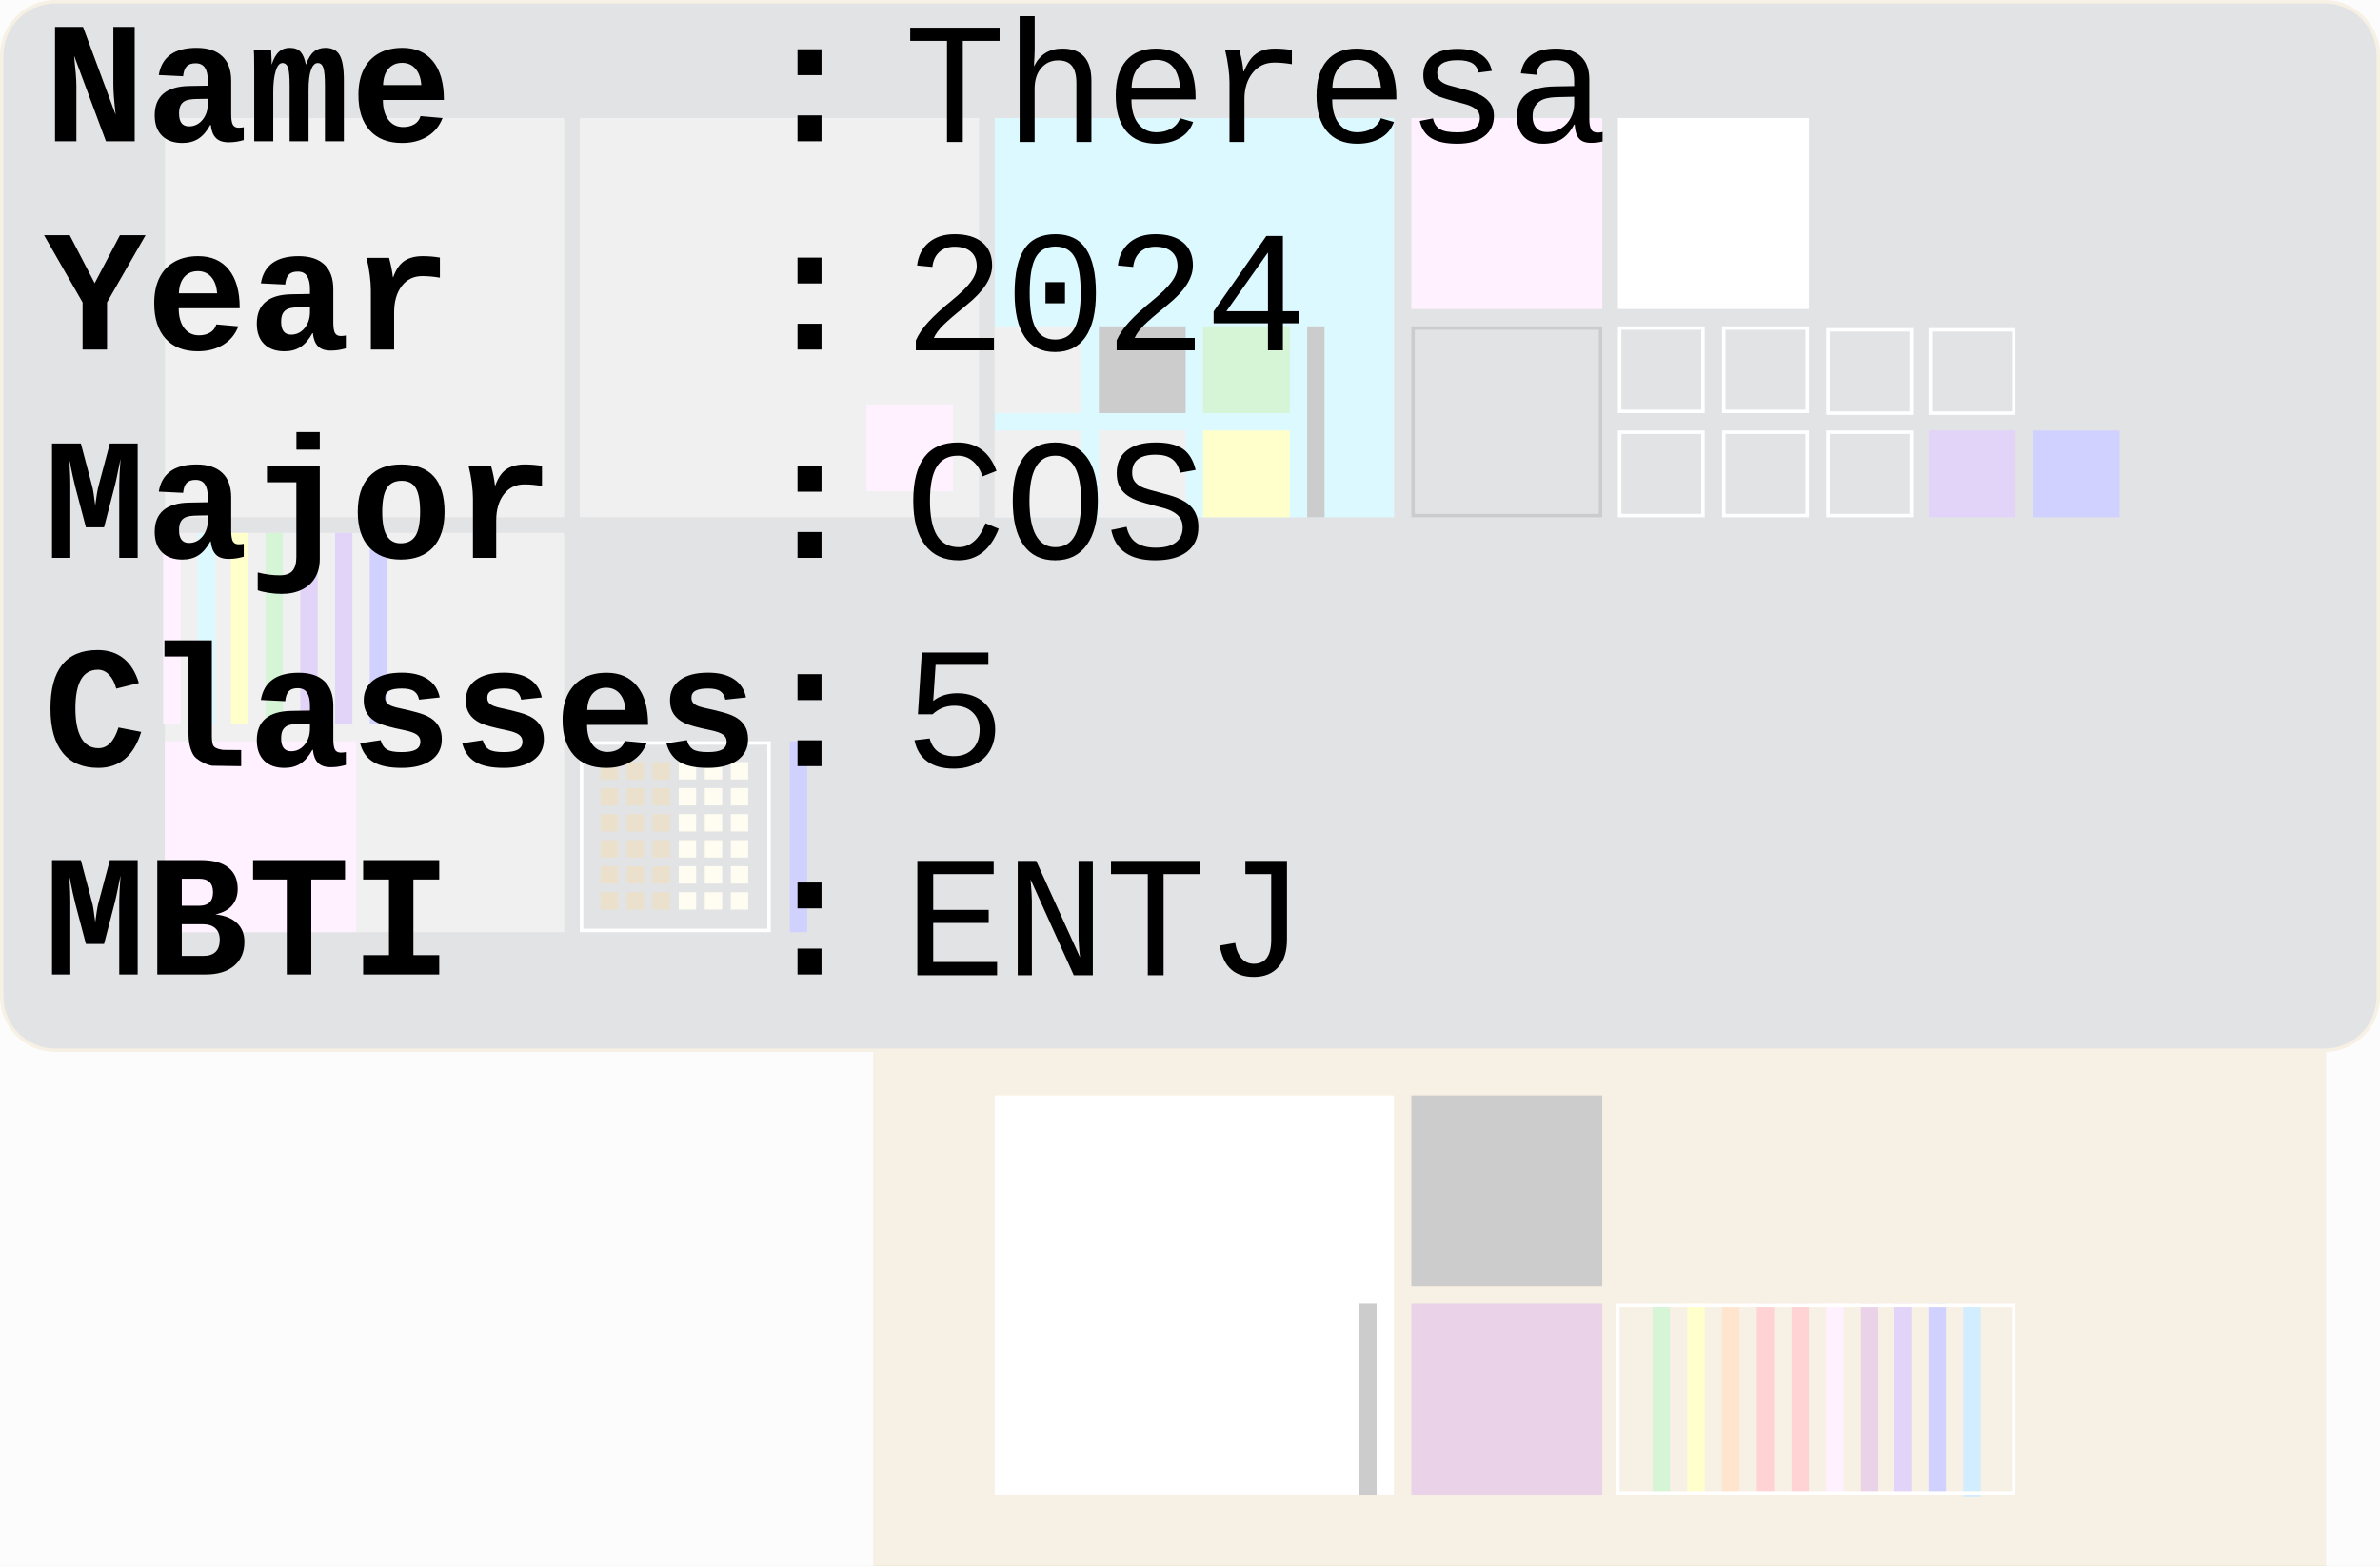
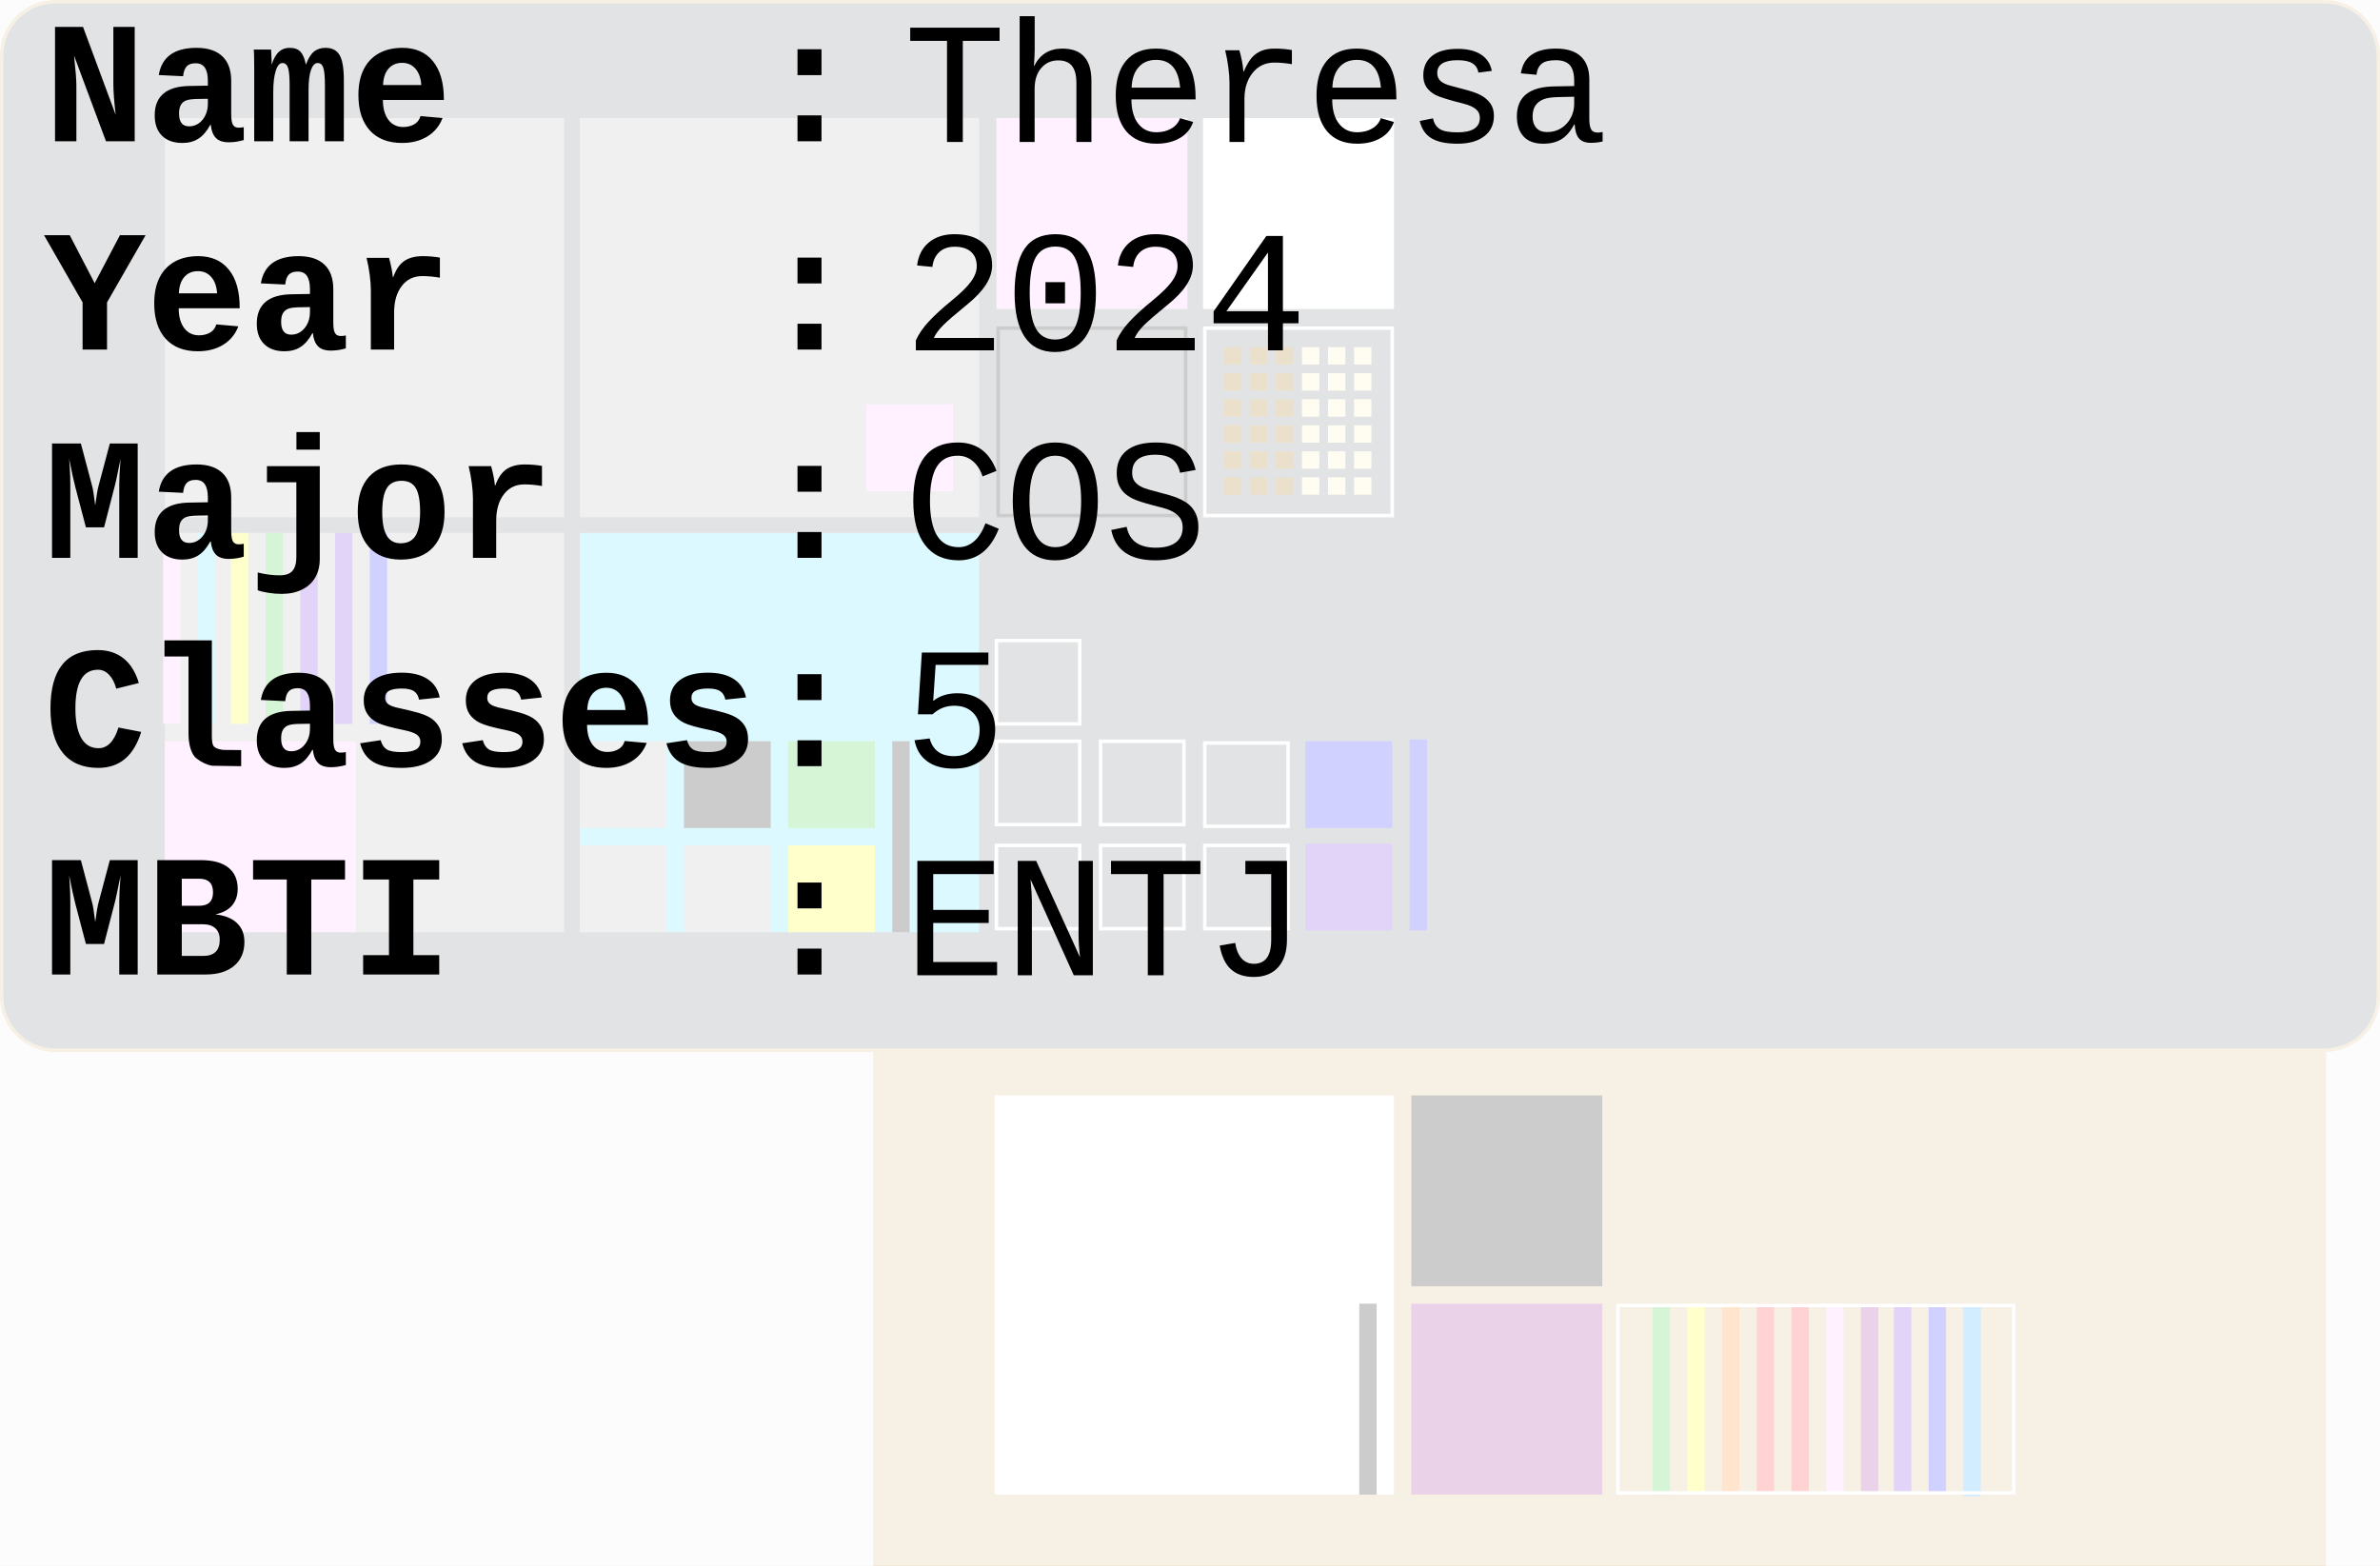
<svg xmlns="http://www.w3.org/2000/svg" viewBox="0 0 1371 902">
  <defs>
    <style>.cls-1{fill:#d6b378;}.cls-2{fill:#6e757c;}.cls-3{fill:#942192;}.cls-4{fill:#ffbaff;}.cls-5{fill:#ff2424;}.cls-6{fill:#ff7b07;}.cls-7{fill:#ff0;}.cls-8{fill:#3c3;}.cls-9{fill:#1aa5ff;}.cls-10{fill:#1917ff;}.cls-11{fill:#7021dc;}.cls-12,.cls-17{fill:#fff;}.cls-13{fill:#b3b3b3;}.cls-14{fill:#fff5b9;}.cls-15{fill:#51e0ff;}.cls-16{fill:#960;}.cls-17{opacity:0.8;}.cls-18,.cls-19{font-size:100px;}.cls-18{font-family:CourierNewPS-BoldMT, Courier New;font-weight:700;}.cls-19{font-family:CourierNewPSMT, Courier New;letter-spacing:-0.01em;}</style>
  </defs>
  <g id="Layer_1" data-name="Layer 1">
    <rect class="cls-1" x="503" y="592" width="837" height="310" />
    <rect class="cls-2" x="1" y="1" width="1369" height="604" rx="30.87" />
    <path class="cls-1" d="M1339.13,2A29.9,29.9,0,0,1,1369,31.87V574.13A29.9,29.9,0,0,1,1339.13,604H31.87A29.9,29.9,0,0,1,2,574.13V31.87A29.9,29.9,0,0,1,31.87,2H1339.13m0-2H31.87A31.87,31.87,0,0,0,0,31.87V574.13A31.87,31.87,0,0,0,31.87,606H1339.13A31.87,31.87,0,0,0,1371,574.13V31.87A31.87,31.87,0,0,0,1339.13,0Z" />
    <rect class="cls-3" x="813" y="751" width="110" height="110" />
    <rect class="cls-4" x="1052" y="751" width="10" height="110" />
    <rect class="cls-5" x="1032" y="751" width="10" height="110" />
    <rect class="cls-5" x="1012" y="751" width="10" height="110" />
    <rect class="cls-6" x="992" y="751" width="10" height="110" />
    <rect class="cls-7" x="972" y="751" width="10" height="110" />
    <rect class="cls-8" x="952" y="751" width="10" height="110" />
    <rect class="cls-9" x="1131" y="752" width="10" height="110" />
    <rect class="cls-10" x="1111" y="751" width="10" height="110" />
    <rect class="cls-11" x="1091" y="751" width="10" height="110" />
    <rect class="cls-3" x="1072" y="751" width="10" height="110" />
    <rect class="cls-12" x="573" y="631" width="230" height="230" />
    <rect x="813" y="631" width="110" height="110" />
    <rect class="cls-13" x="95" y="68" width="230" height="230" />
-     <rect class="cls-11" x="1111" y="248" width="50" height="50" />
-     <rect class="cls-10" x="1171" y="248" width="50" height="50" />
-     <rect class="cls-14" x="421" y="499" width="10" height="10" />
-     <rect class="cls-14" x="406" y="484" width="10" height="10" />
-     <rect class="cls-14" x="406" y="514" width="10" height="10" />
+     <rect class="cls-11" x="752" y="486" width="50" height="50" />
+     <rect class="cls-10" x="752" y="427" width="50" height="50" />
+     <rect class="cls-14" x="780" y="260" width="10" height="10" />
+     <rect class="cls-14" x="765" y="245" width="10" height="10" />
+     <rect class="cls-14" x="765" y="275" width="10" height="10" />
    <rect class="cls-13" x="95" y="307" width="230" height="230" />
    <rect class="cls-11" x="193" y="307" width="10" height="110" />
    <rect class="cls-10" x="213" y="307" width="10" height="110" />
    <rect class="cls-4" x="95" y="427" width="110" height="110" />
-     <path d="M921,190V296H815V190H921m2-2H813V298H923V188Z" />
-     <path class="cls-12" d="M1040,250v46H994V250h46m2-2H992v50h50V248Z" />
-     <path class="cls-12" d="M1040,190v46H994V190h46m2-2H992v50h50V188Z" />
-     <path class="cls-12" d="M1100,250v46h-46V250h46m2-2h-50v50h50V248Z" />
-     <path class="cls-12" d="M1159,191v46h-46V191h46m2-2h-50v50h50V189Z" />
-     <path class="cls-12" d="M980,250v46H934V250h46m2-2H932v50h50V248Z" />
-     <path class="cls-12" d="M980,190v46H934V190h46m2-2H932v50h50V188Z" />
-     <path class="cls-12" d="M1100,191v46h-46V191h46m2-2h-50v50h50V189Z" />
-     <rect class="cls-12" x="932" y="68" width="110" height="110" />
-     <rect class="cls-4" x="813" y="68" width="110" height="110" />
-     <rect class="cls-15" x="573" y="68" width="230" height="230" />
+     <path d="M682,190V296H576V190H682m2-2H574V298H684V188Z" />
+     <path class="cls-12" d="M681,488v46H635V488h46m2-2H633v50h50V486Z" />
+     <path class="cls-12" d="M681,428v46H635V428h46m2-2H633v50h50V426Z" />
+     <path class="cls-12" d="M741,488v46H695V488h46m2-2H693v50h50V486Z" />
+     <path class="cls-12" d="M621,370v46H575V370h46m2-2H573v50h50V368Z" />
+     <path class="cls-12" d="M621,488v46H575V488h46m2-2H573v50h50V486Z" />
+     <path class="cls-12" d="M621,428v46H575V428h46m2-2H573v50h50V426Z" />
+     <path class="cls-12" d="M741,429v46H695V429h46m2-2H693v50h50V427Z" />
+     <rect class="cls-12" x="693" y="68" width="110" height="110" />
+     <rect class="cls-4" x="574" y="68" width="110" height="110" />
+     <rect class="cls-15" x="334" y="307" width="230" height="230" />
    <path class="cls-12" d="M1159,753V859H933V753h226m2-2H931V861h230V751Z" />
-     <rect class="cls-13" x="633" y="248" width="50" height="50" />
-     <rect class="cls-13" x="573" y="188" width="50" height="50" />
-     <rect class="cls-7" x="693" y="248" width="50" height="50" />
-     <rect class="cls-8" x="693" y="188" width="50" height="50" />
-     <rect class="cls-13" x="573" y="248" width="50" height="50" />
-     <rect x="633" y="188" width="50" height="50" />
-     <rect class="cls-14" x="406" y="499" width="10" height="10" />
-     <rect class="cls-14" x="421" y="484" width="10" height="10" />
-     <rect class="cls-14" x="421" y="514" width="10" height="10" />
-     <rect class="cls-14" x="391" y="484" width="10" height="10" />
-     <rect class="cls-14" x="391" y="514" width="10" height="10" />
-     <rect class="cls-16" x="346" y="439" width="10" height="10" />
-     <rect class="cls-14" x="391" y="499" width="10" height="10" />
-     <rect class="cls-16" x="376" y="484" width="10" height="10" />
-     <rect class="cls-16" x="361" y="499" width="10" height="10" />
-     <rect class="cls-16" x="346" y="514" width="10" height="10" />
-     <rect class="cls-16" x="361" y="484" width="10" height="10" />
-     <rect class="cls-16" x="361" y="514" width="10" height="10" />
-     <rect class="cls-16" x="346" y="469" width="10" height="10" />
-     <rect class="cls-16" x="376" y="499" width="10" height="10" />
-     <rect class="cls-16" x="346" y="484" width="10" height="10" />
-     <rect class="cls-16" x="346" y="499" width="10" height="10" />
-     <rect class="cls-16" x="376" y="514" width="10" height="10" />
-     <rect class="cls-16" x="346" y="454" width="10" height="10" />
+     <rect class="cls-13" x="394" y="487" width="50" height="50" />
+     <rect class="cls-13" x="334" y="427" width="50" height="50" />
+     <rect class="cls-7" x="454" y="487" width="50" height="50" />
+     <rect class="cls-8" x="454" y="427" width="50" height="50" />
+     <rect class="cls-13" x="334" y="487" width="50" height="50" />
+     <rect x="394" y="427" width="50" height="50" />
+     <rect class="cls-14" x="765" y="260" width="10" height="10" />
+     <rect class="cls-14" x="780" y="245" width="10" height="10" />
+     <rect class="cls-14" x="780" y="275" width="10" height="10" />
+     <rect class="cls-14" x="750" y="245" width="10" height="10" />
+     <rect class="cls-14" x="750" y="275" width="10" height="10" />
+     <rect class="cls-16" x="705" y="200" width="10" height="10" />
+     <rect class="cls-14" x="750" y="260" width="10" height="10" />
+     <rect class="cls-16" x="735" y="245" width="10" height="10" />
+     <rect class="cls-16" x="720" y="260" width="10" height="10" />
+     <rect class="cls-16" x="705" y="275" width="10" height="10" />
+     <rect class="cls-16" x="720" y="245" width="10" height="10" />
+     <rect class="cls-16" x="720" y="275" width="10" height="10" />
+     <rect class="cls-16" x="705" y="230" width="10" height="10" />
+     <rect class="cls-16" x="735" y="260" width="10" height="10" />
+     <rect class="cls-16" x="705" y="245" width="10" height="10" />
+     <rect class="cls-16" x="705" y="260" width="10" height="10" />
+     <rect class="cls-16" x="735" y="275" width="10" height="10" />
+     <rect class="cls-16" x="705" y="215" width="10" height="10" />
    <rect class="cls-13" x="334" y="68" width="230" height="230" />
    <rect class="cls-4" x="499" y="233" width="50" height="50" />
-     <rect class="cls-16" x="376" y="439" width="10" height="10" />
-     <rect class="cls-16" x="361" y="454" width="10" height="10" />
-     <rect class="cls-16" x="361" y="439" width="10" height="10" />
-     <rect class="cls-16" x="361" y="469" width="10" height="10" />
-     <rect class="cls-16" x="376" y="454" width="10" height="10" />
-     <rect class="cls-16" x="376" y="469" width="10" height="10" />
-     <rect class="cls-14" x="421" y="454" width="10" height="10" />
-     <rect class="cls-14" x="406" y="439" width="10" height="10" />
-     <rect class="cls-14" x="406" y="469" width="10" height="10" />
-     <rect class="cls-14" x="406" y="454" width="10" height="10" />
-     <rect class="cls-14" x="421" y="439" width="10" height="10" />
-     <rect class="cls-14" x="421" y="469" width="10" height="10" />
-     <rect class="cls-14" x="391" y="439" width="10" height="10" />
-     <rect class="cls-14" x="391" y="469" width="10" height="10" />
-     <rect class="cls-14" x="391" y="454" width="10" height="10" />
-     <path class="cls-12" d="M442,429V535H336V429H442m2-2H334V537H444V427Z" />
+     <rect class="cls-16" x="735" y="200" width="10" height="10" />
+     <rect class="cls-16" x="720" y="215" width="10" height="10" />
+     <rect class="cls-16" x="720" y="200" width="10" height="10" />
+     <rect class="cls-16" x="720" y="230" width="10" height="10" />
+     <rect class="cls-16" x="735" y="215" width="10" height="10" />
+     <rect class="cls-16" x="735" y="230" width="10" height="10" />
+     <rect class="cls-14" x="780" y="215" width="10" height="10" />
+     <rect class="cls-14" x="765" y="200" width="10" height="10" />
+     <rect class="cls-14" x="765" y="230" width="10" height="10" />
+     <rect class="cls-14" x="765" y="215" width="10" height="10" />
+     <rect class="cls-14" x="780" y="200" width="10" height="10" />
+     <rect class="cls-14" x="780" y="230" width="10" height="10" />
+     <rect class="cls-14" x="750" y="200" width="10" height="10" />
+     <rect class="cls-14" x="750" y="230" width="10" height="10" />
+     <rect class="cls-14" x="750" y="215" width="10" height="10" />
+     <path class="cls-12" d="M801,190V296H695V190H801m2-2H693V298H803V188Z" />
    <rect class="cls-11" x="173" y="307" width="10" height="110" />
    <rect class="cls-8" x="153" y="307" width="10" height="110" />
    <rect class="cls-7" x="133" y="307" width="10" height="110" />
    <rect class="cls-15" x="114" y="307" width="10" height="110" />
    <rect class="cls-4" x="94" y="307" width="10" height="110" />
-     <rect x="753" y="188" width="10" height="110" />
-     <rect class="cls-10" x="455" y="427" width="10" height="110" />
+     <rect x="514" y="427" width="10" height="110" />
+     <rect class="cls-10" x="812" y="426" width="10" height="110" />
    <rect x="783" y="751" width="10" height="110" />
  </g>
  <g id="Overlays">
    <rect class="cls-17" width="1371" height="902" />
    <text class="cls-18" transform="translate(25.24 81.37) scale(0.98 1)">
      <tspan xml:space="preserve">Name   :</tspan>
      <tspan x="0" y="120" xml:space="preserve">Year   :</tspan>
      <tspan x="0" y="240" xml:space="preserve">Major  :</tspan>
      <tspan x="0" y="360">Classes:</tspan>
      <tspan x="0" y="480" xml:space="preserve">MBTI   :</tspan>
    </text>
    <text />
    <text class="cls-19" transform="translate(520.69 81.8) scale(0.98 1)">Theresa<tspan x="0" y="120">2024</tspan>
      <tspan x="0" y="240">COS</tspan>
      <tspan x="0" y="360">5</tspan>
      <tspan x="0" y="480">ENTJ</tspan>
    </text>
  </g>
</svg>
